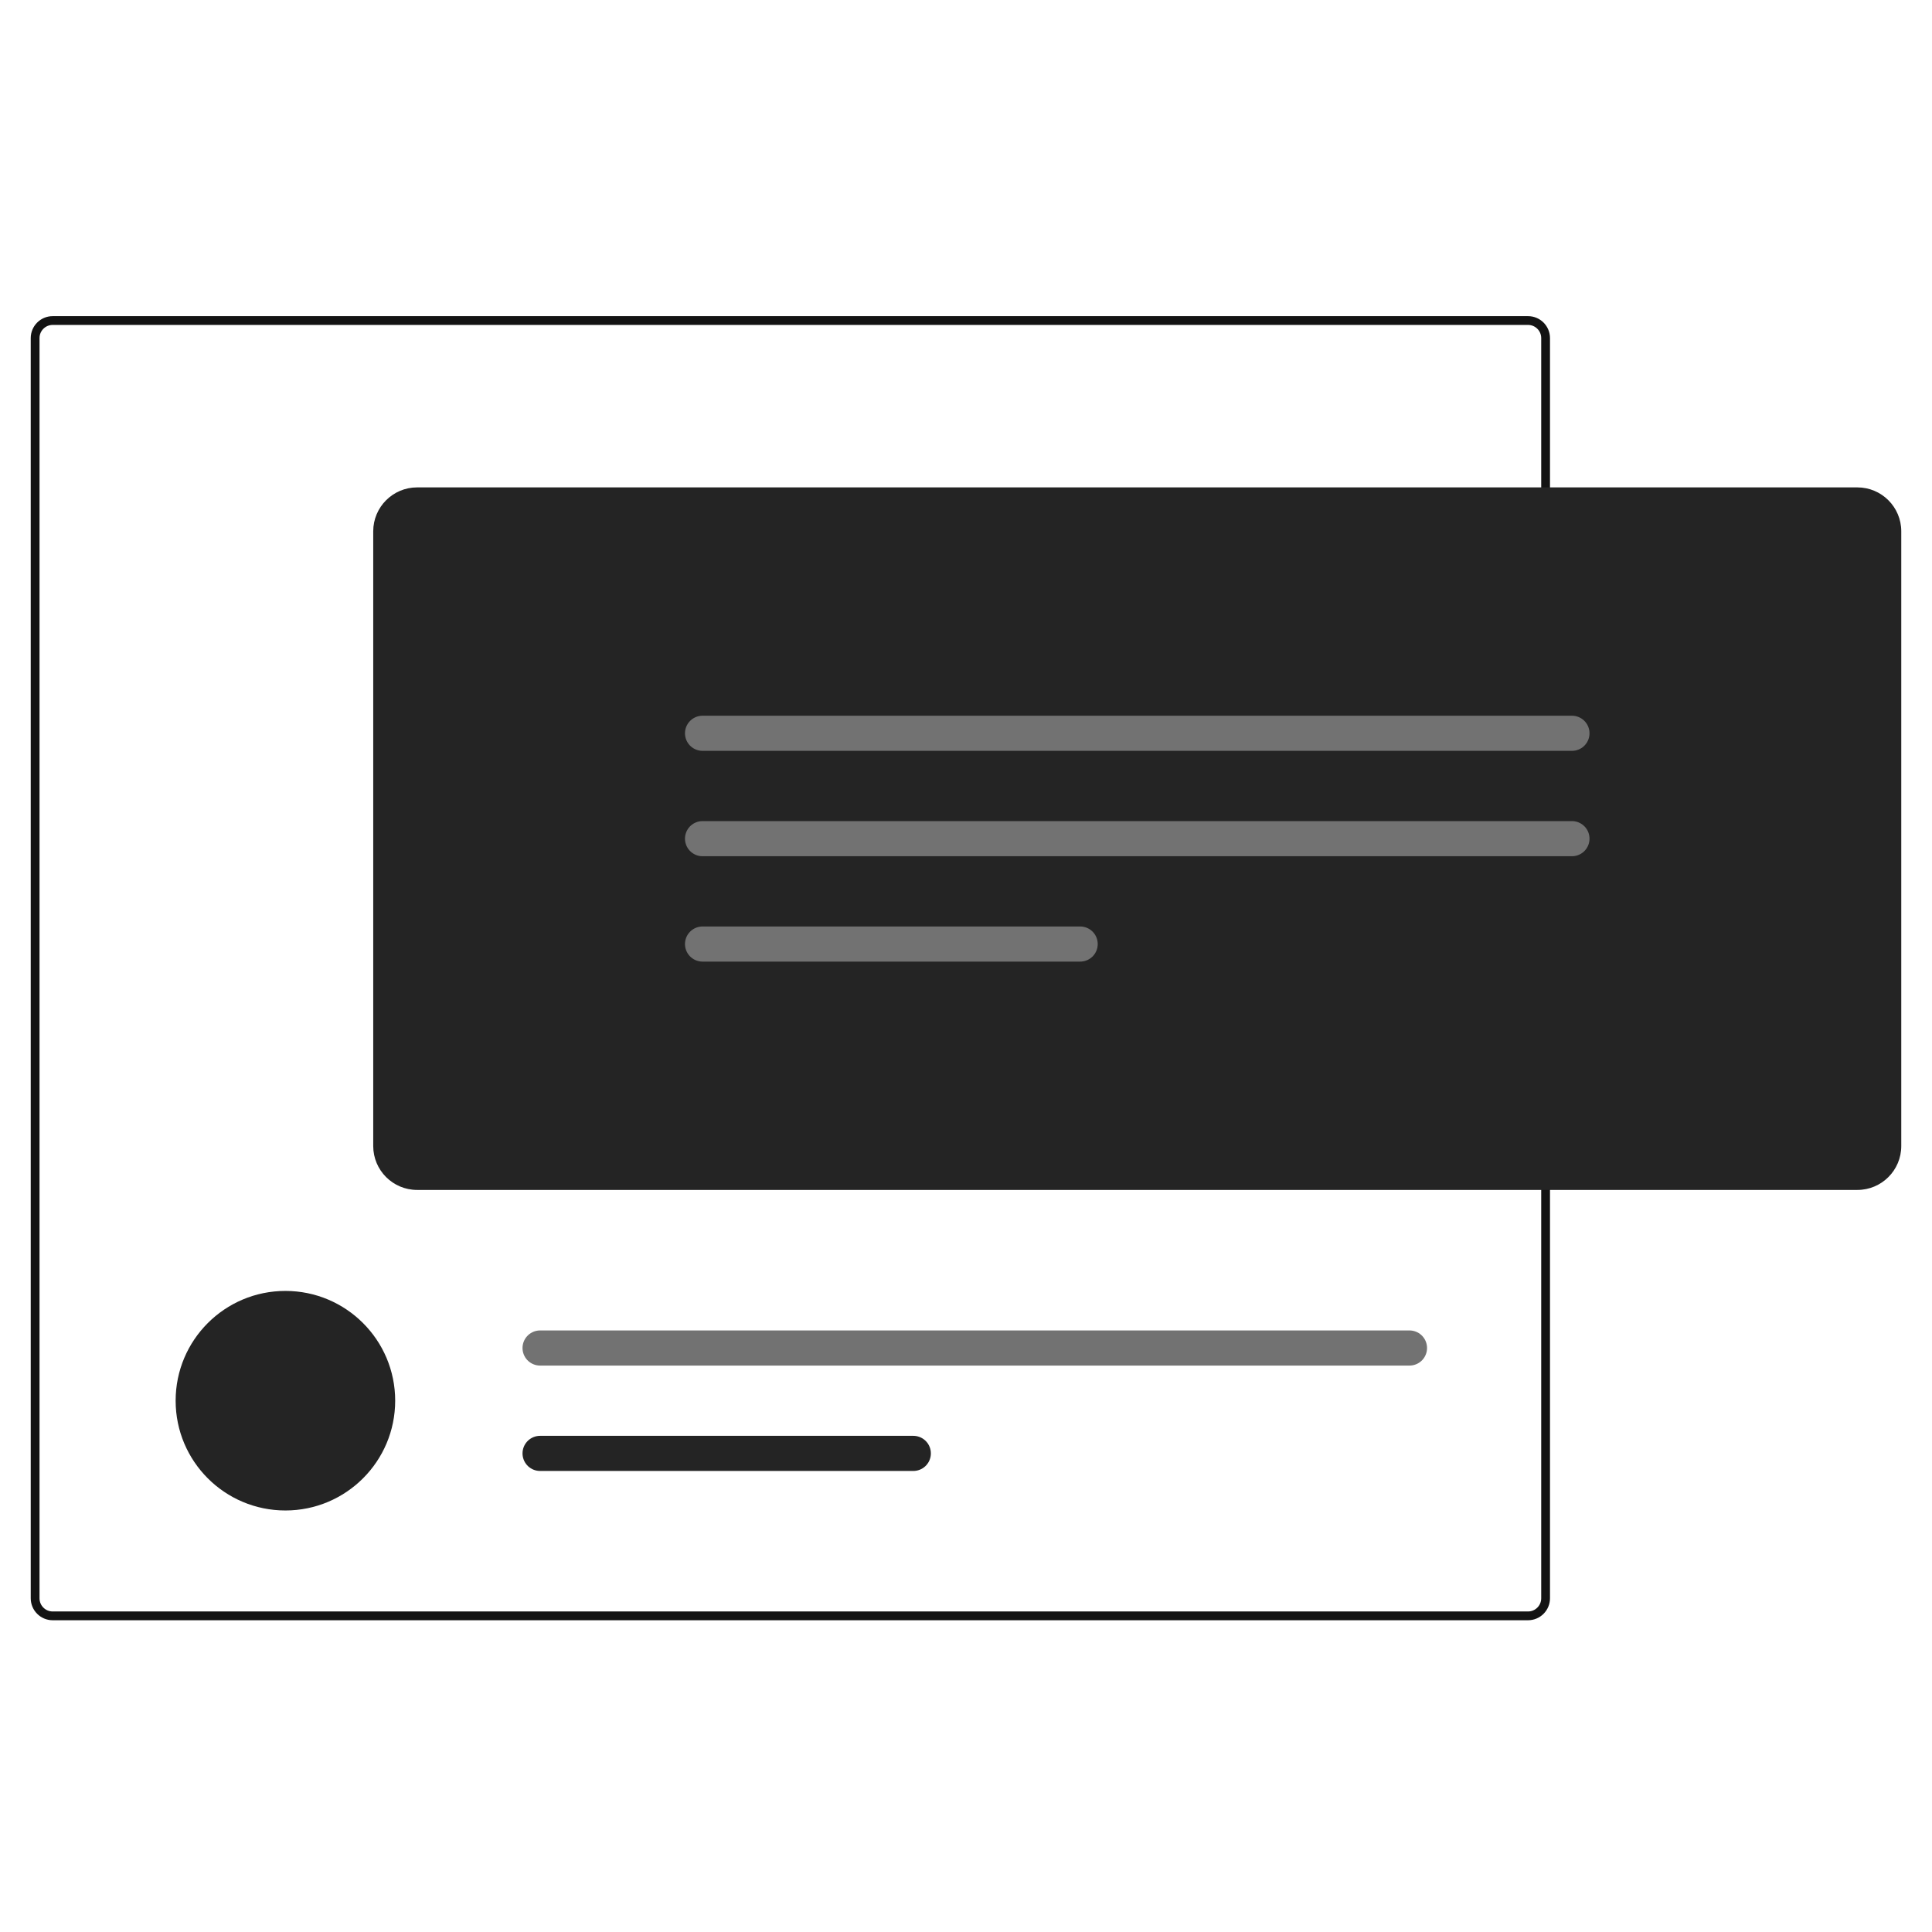
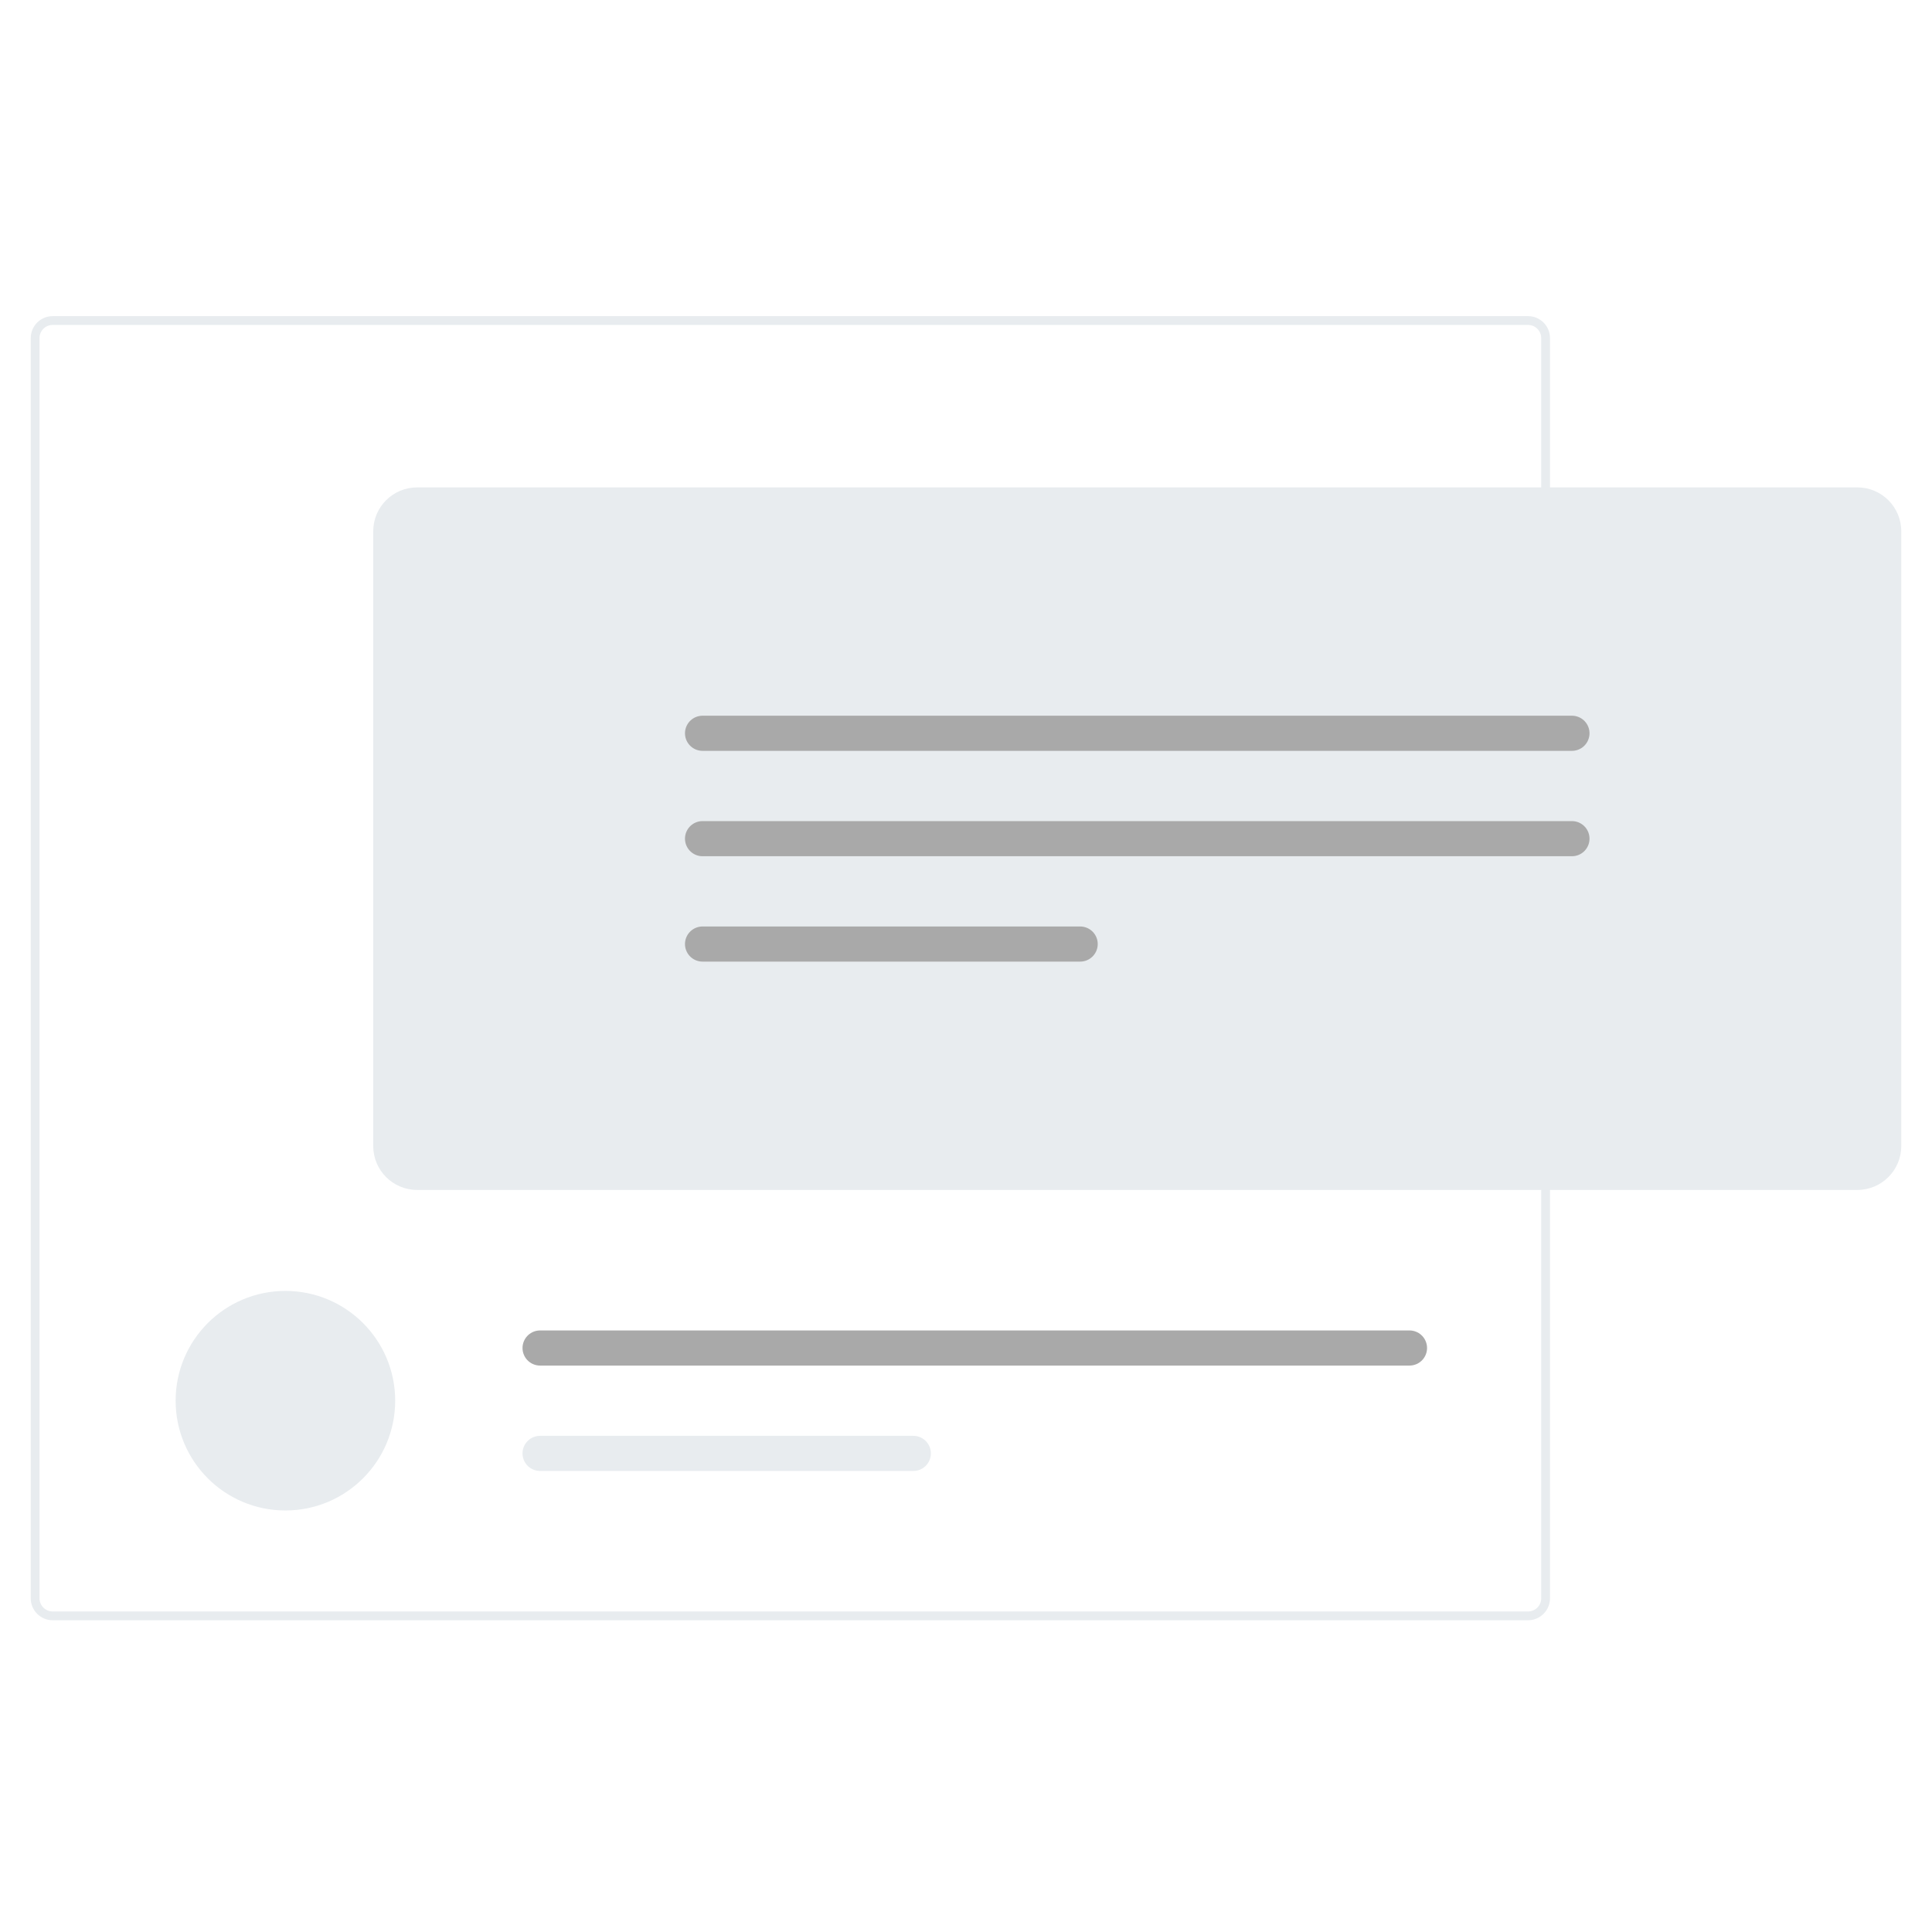
<svg xmlns="http://www.w3.org/2000/svg" width="440" height="440" viewBox="0 0 440 440" fill="none">
-   <rect x="8" y="73" width="344" height="295" rx="4" stroke="#131313" stroke-width="2" />
-   <rect x="85" y="111" width="348" height="160" rx="10" fill="#242424" />
-   <path d="M160 215L246 215" stroke="#727272" stroke-width="8" stroke-linecap="round" />
-   <path d="M160 191L358 191" stroke="#727272" stroke-width="8" stroke-linecap="round" />
-   <path d="M160 167L358 167" stroke="#727272" stroke-width="8" stroke-linecap="round" />
-   <path d="M123 307L321 307" stroke="#727272" stroke-width="8" stroke-linecap="round" />
-   <path d="M123 331H208" stroke="#242424" stroke-width="8" stroke-linecap="round" />
-   <circle cx="65" cy="319" r="25" fill="#242424" />
+   <rect x="8" y="73" width="344" height="295" rx="4" stroke="#E8ECEF" stroke-width="2" />
+   <rect x="85" y="111" width="348" height="160" rx="10" id="fill-gray-300" fill="#E8ECEF" />
+   <path d="M160 215L246 215" id="gray-400" stroke="#A9A9A9" stroke-width="8" stroke-linecap="round" />
+   <path d="M160 191L358 191" id="gray-400" stroke="#A9A9A9" stroke-width="8" stroke-linecap="round" />
+   <path d="M160 167L358 167" id="gray-400" stroke="#A9A9A9" stroke-width="8" stroke-linecap="round" />
+   <path d="M123 307L321 307" id="gray-400" stroke="#A9A9A9" stroke-width="8" stroke-linecap="round" />
+   <path d="M123 331H208" id="stroke-gray-300" stroke="#E8ECEF" stroke-width="8" stroke-linecap="round" />
+   <circle cx="65" cy="319" r="25" id="fill-gray-300" fill="#E8ECEF" />
</svg>
